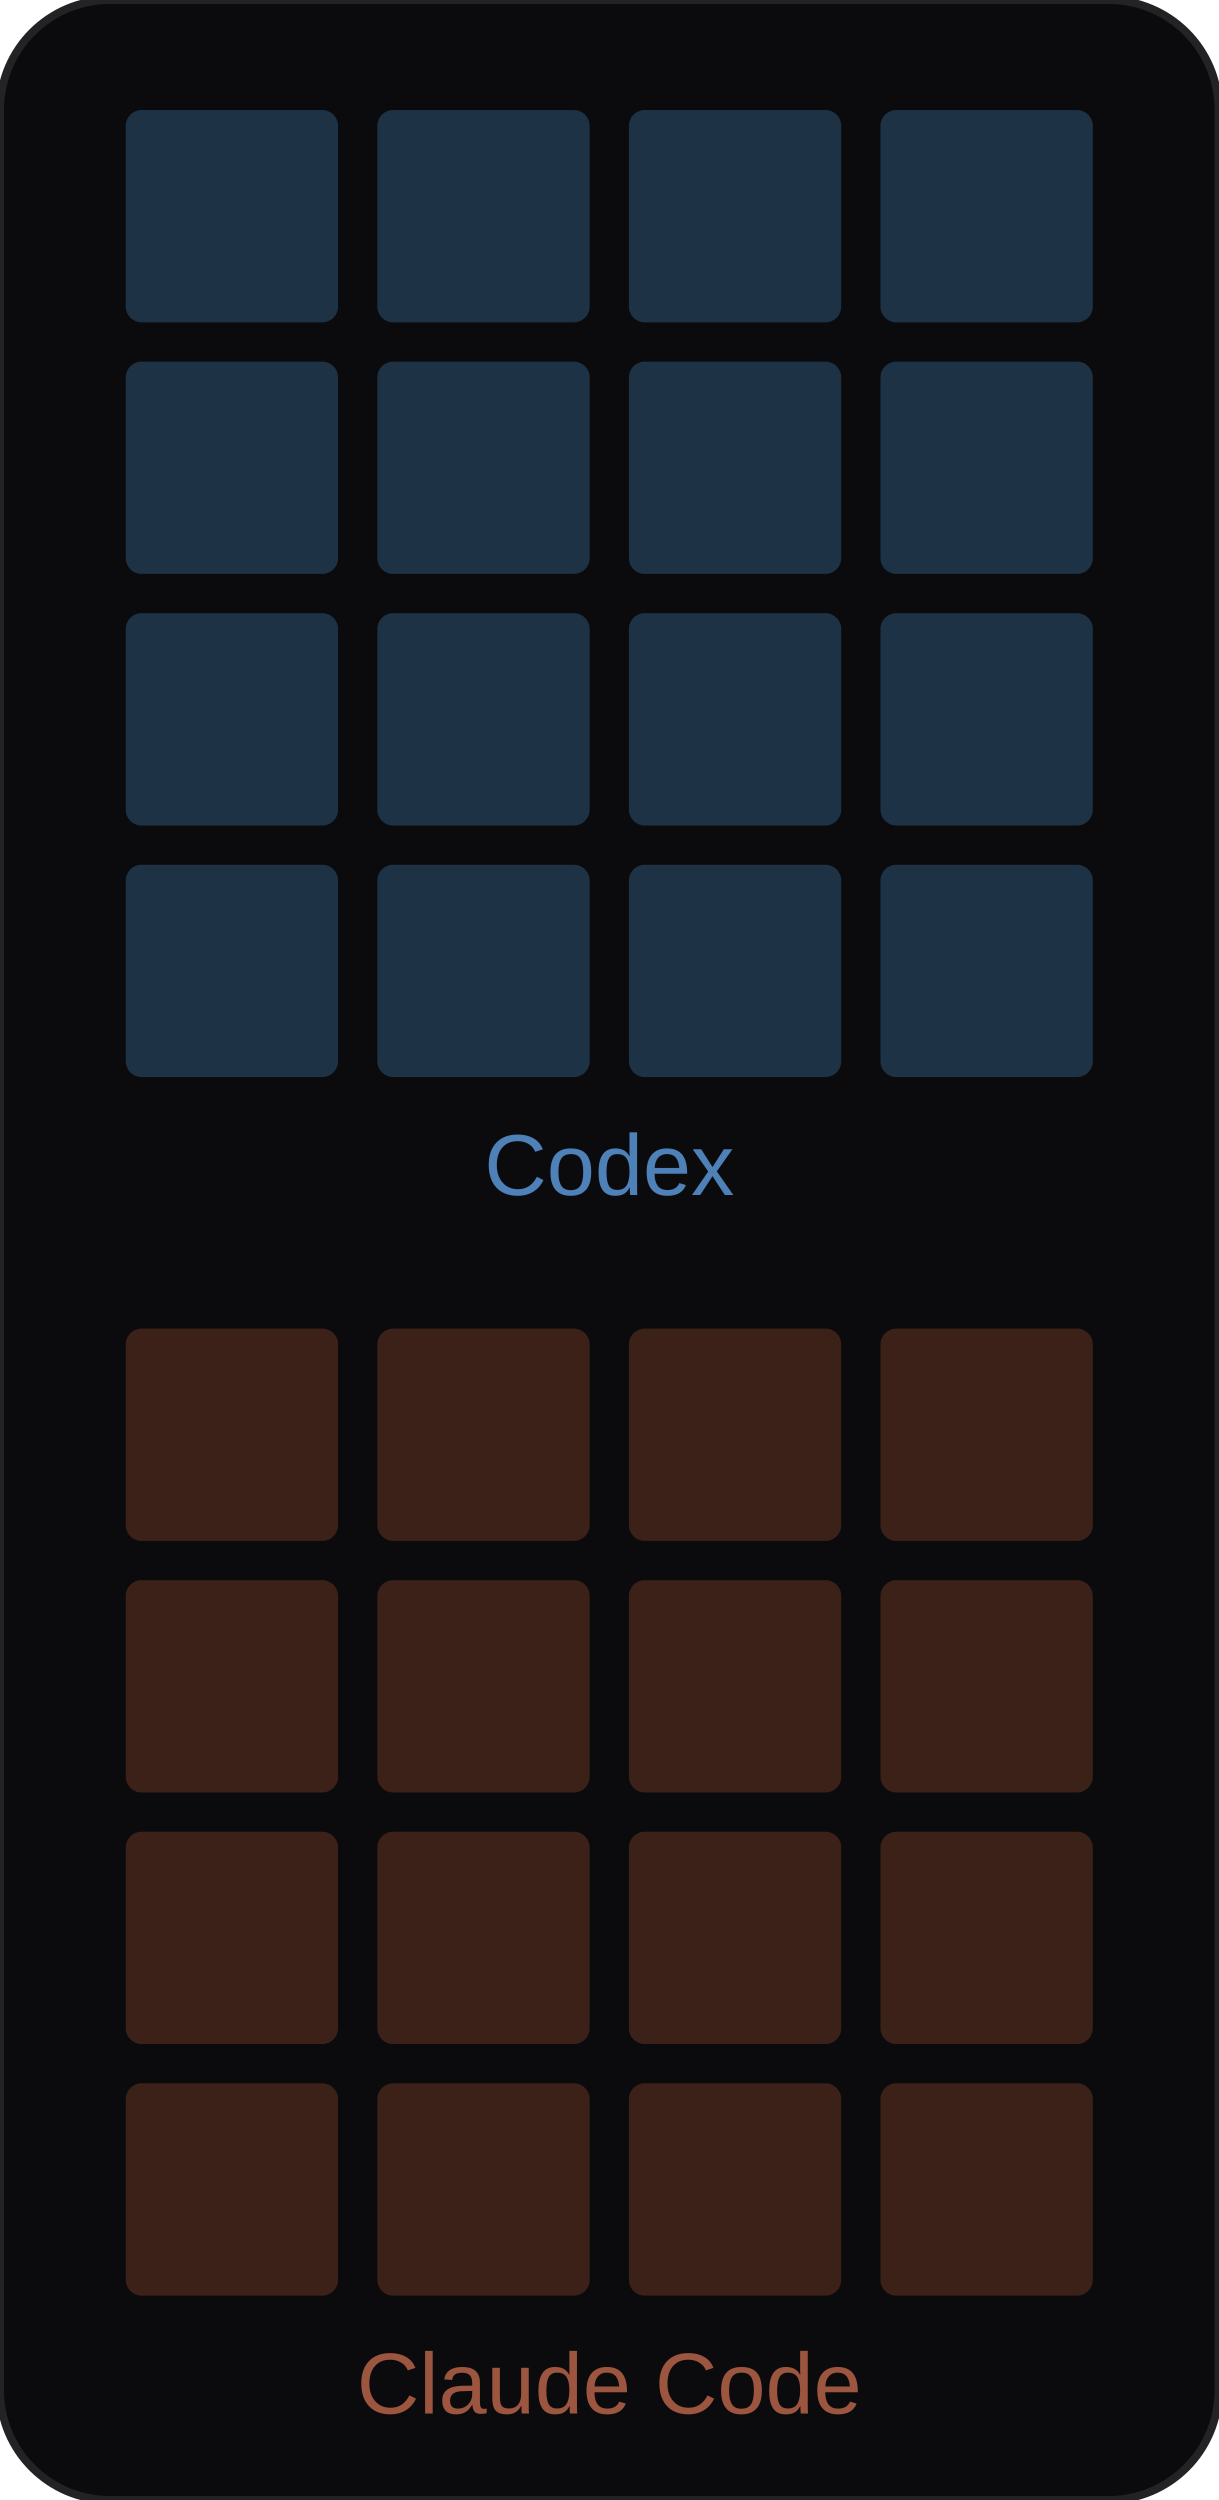
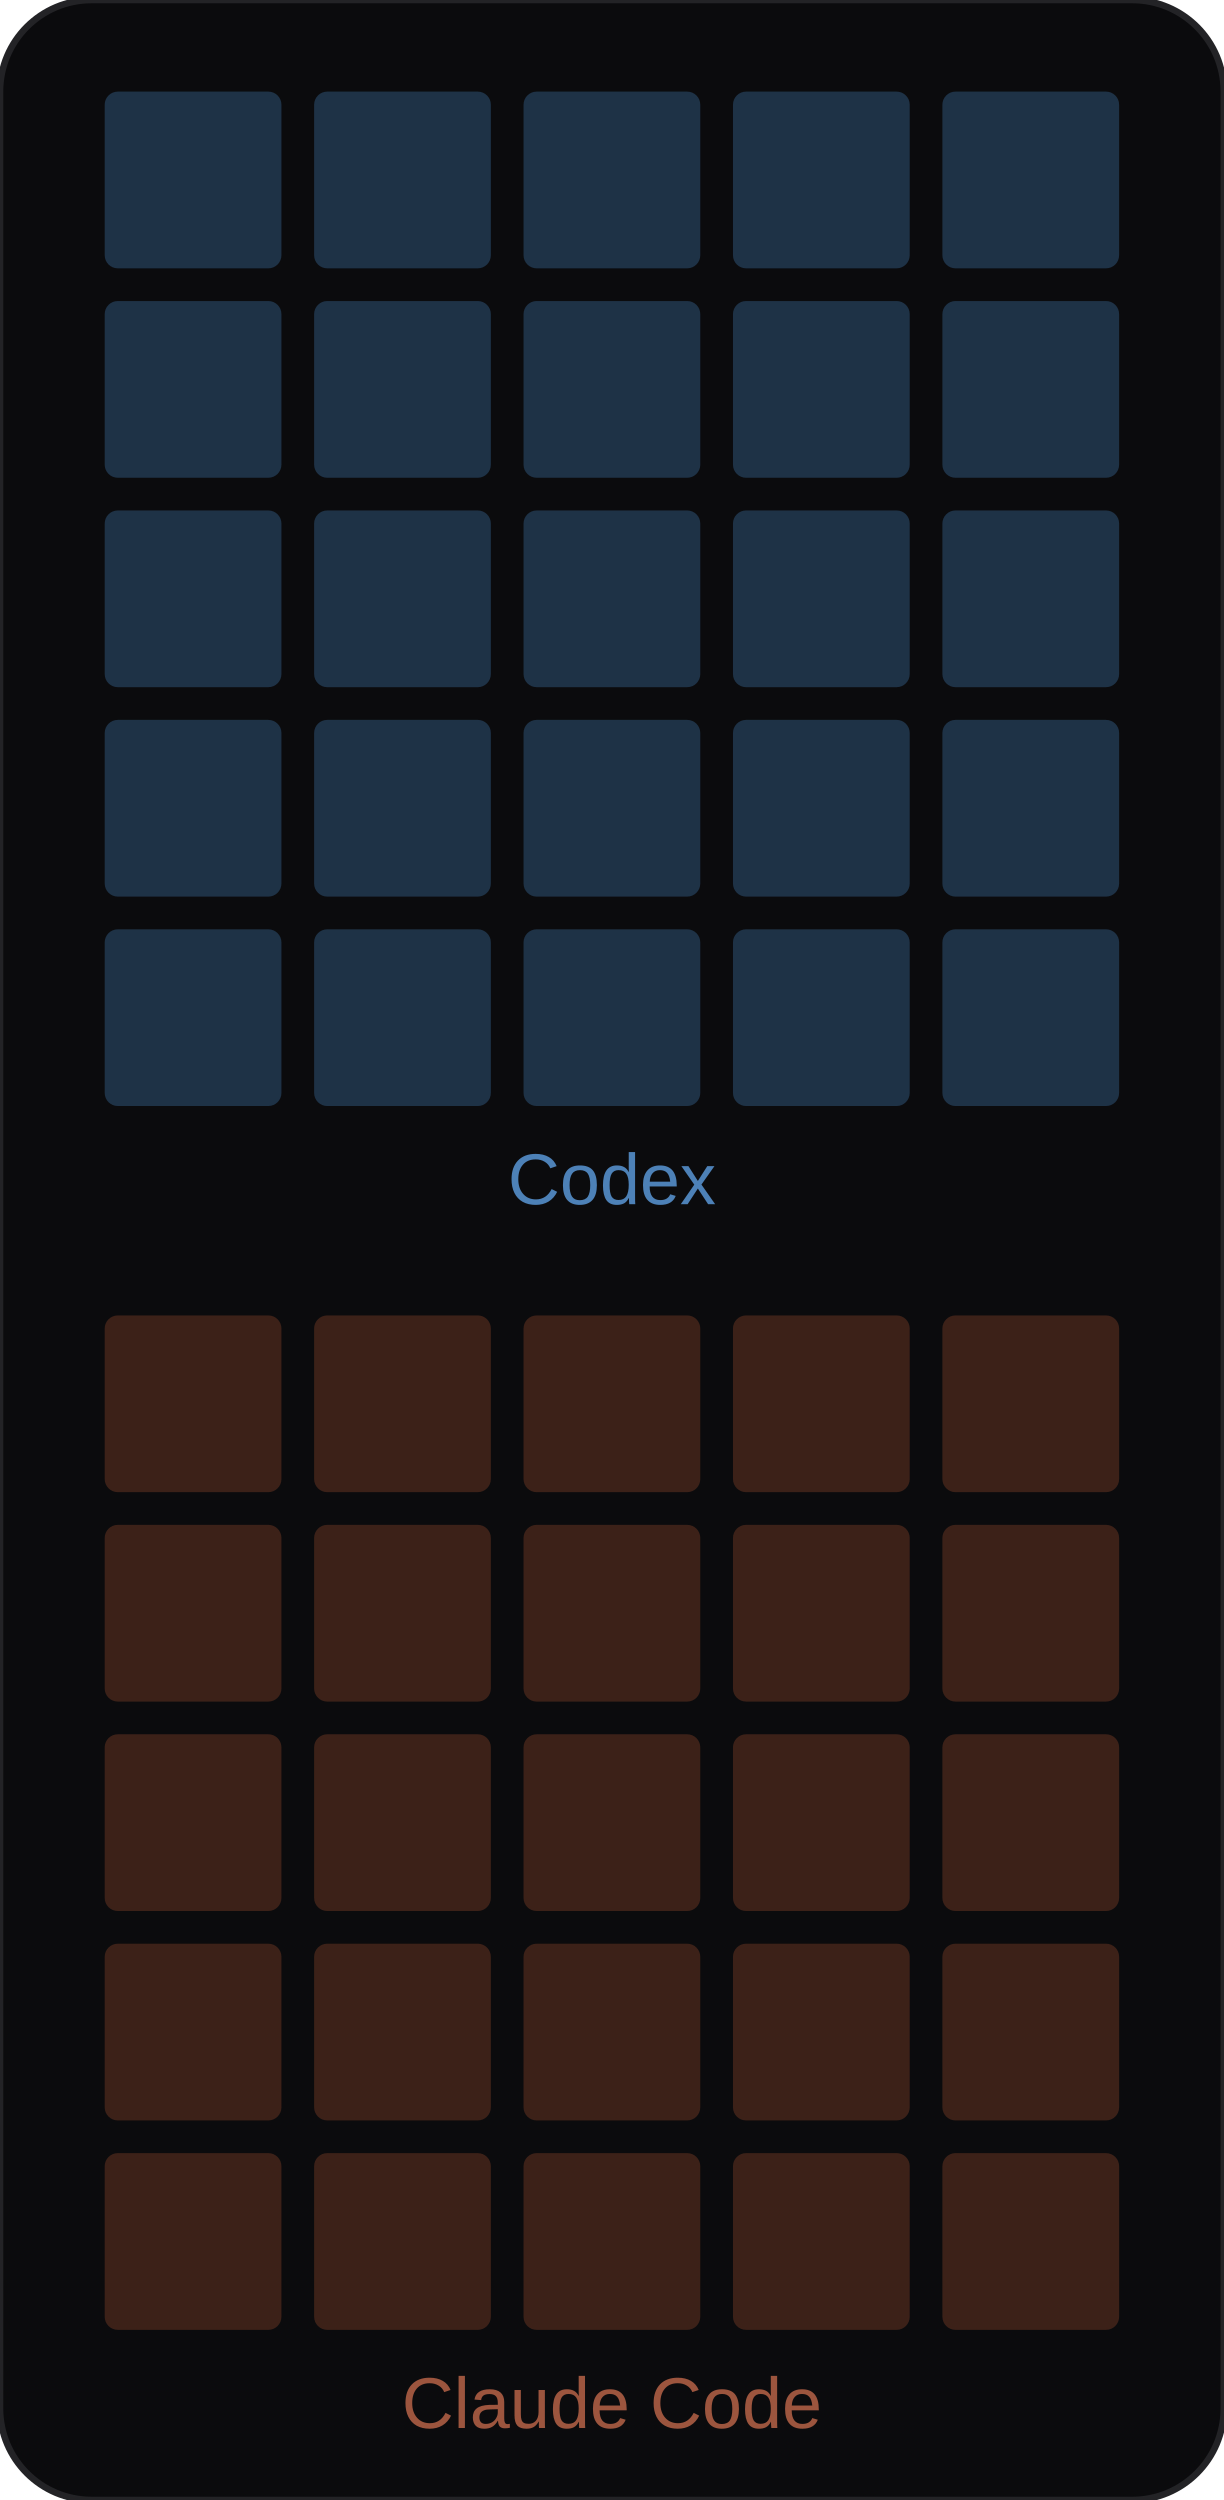
- <svg xmlns="http://www.w3.org/2000/svg" viewBox="0 0 155 318" width="155" height="318" role="img" aria-label="Connected, no active turn: Codex and Claude Code status matrix">
-   <rect x="0" y="0" width="155" height="318" rx="14" ry="14" fill="#0B0B0D" stroke="#232326" stroke-width="1" />
+ <svg xmlns="http://www.w3.org/2000/svg" viewBox="0 0 187 382" width="187" height="382" role="img" aria-label="Connected, no active turn: Codex and Claude Code status matrix">
+   <rect x="0" y="0" width="187" height="382" rx="14" ry="14" fill="#0B0B0D" stroke="#232326" stroke-width="1" />
  <g transform="translate(16,14)">
    <rect x="0" y="0" width="27" height="27" rx="2" ry="2" fill="#101B26" />
    <rect x="0" y="0" width="27" height="27" rx="2" ry="2" fill="#6CB4FF" opacity="0.150" />
    <rect x="32" y="0" width="27" height="27" rx="2" ry="2" fill="#101B26" />
    <rect x="32" y="0" width="27" height="27" rx="2" ry="2" fill="#6CB4FF" opacity="0.150" />
    <rect x="64" y="0" width="27" height="27" rx="2" ry="2" fill="#101B26" />
    <rect x="64" y="0" width="27" height="27" rx="2" ry="2" fill="#6CB4FF" opacity="0.150" />
    <rect x="96" y="0" width="27" height="27" rx="2" ry="2" fill="#101B26" />
    <rect x="96" y="0" width="27" height="27" rx="2" ry="2" fill="#6CB4FF" opacity="0.150" />
+     <rect x="128" y="0" width="27" height="27" rx="2" ry="2" fill="#101B26" />
+     <rect x="128" y="0" width="27" height="27" rx="2" ry="2" fill="#6CB4FF" opacity="0.150" />
    <rect x="0" y="32" width="27" height="27" rx="2" ry="2" fill="#101B26" />
    <rect x="0" y="32" width="27" height="27" rx="2" ry="2" fill="#6CB4FF" opacity="0.150" />
    <rect x="32" y="32" width="27" height="27" rx="2" ry="2" fill="#101B26" />
    <rect x="32" y="32" width="27" height="27" rx="2" ry="2" fill="#6CB4FF" opacity="0.150" />
    <rect x="64" y="32" width="27" height="27" rx="2" ry="2" fill="#101B26" />
    <rect x="64" y="32" width="27" height="27" rx="2" ry="2" fill="#6CB4FF" opacity="0.150" />
    <rect x="96" y="32" width="27" height="27" rx="2" ry="2" fill="#101B26" />
    <rect x="96" y="32" width="27" height="27" rx="2" ry="2" fill="#6CB4FF" opacity="0.150" />
+     <rect x="128" y="32" width="27" height="27" rx="2" ry="2" fill="#101B26" />
+     <rect x="128" y="32" width="27" height="27" rx="2" ry="2" fill="#6CB4FF" opacity="0.150" />
    <rect x="0" y="64" width="27" height="27" rx="2" ry="2" fill="#101B26" />
    <rect x="0" y="64" width="27" height="27" rx="2" ry="2" fill="#6CB4FF" opacity="0.150" />
    <rect x="32" y="64" width="27" height="27" rx="2" ry="2" fill="#101B26" />
    <rect x="32" y="64" width="27" height="27" rx="2" ry="2" fill="#6CB4FF" opacity="0.150" />
    <rect x="64" y="64" width="27" height="27" rx="2" ry="2" fill="#101B26" />
    <rect x="64" y="64" width="27" height="27" rx="2" ry="2" fill="#6CB4FF" opacity="0.150" />
    <rect x="96" y="64" width="27" height="27" rx="2" ry="2" fill="#101B26" />
    <rect x="96" y="64" width="27" height="27" rx="2" ry="2" fill="#6CB4FF" opacity="0.150" />
+     <rect x="128" y="64" width="27" height="27" rx="2" ry="2" fill="#101B26" />
+     <rect x="128" y="64" width="27" height="27" rx="2" ry="2" fill="#6CB4FF" opacity="0.150" />
    <rect x="0" y="96" width="27" height="27" rx="2" ry="2" fill="#101B26" />
    <rect x="0" y="96" width="27" height="27" rx="2" ry="2" fill="#6CB4FF" opacity="0.150" />
    <rect x="32" y="96" width="27" height="27" rx="2" ry="2" fill="#101B26" />
    <rect x="32" y="96" width="27" height="27" rx="2" ry="2" fill="#6CB4FF" opacity="0.150" />
    <rect x="64" y="96" width="27" height="27" rx="2" ry="2" fill="#101B26" />
    <rect x="64" y="96" width="27" height="27" rx="2" ry="2" fill="#6CB4FF" opacity="0.150" />
    <rect x="96" y="96" width="27" height="27" rx="2" ry="2" fill="#101B26" />
    <rect x="96" y="96" width="27" height="27" rx="2" ry="2" fill="#6CB4FF" opacity="0.150" />
+     <rect x="128" y="96" width="27" height="27" rx="2" ry="2" fill="#101B26" />
+     <rect x="128" y="96" width="27" height="27" rx="2" ry="2" fill="#6CB4FF" opacity="0.150" />
+     <rect x="0" y="128" width="27" height="27" rx="2" ry="2" fill="#101B26" />
+     <rect x="0" y="128" width="27" height="27" rx="2" ry="2" fill="#6CB4FF" opacity="0.150" />
+     <rect x="32" y="128" width="27" height="27" rx="2" ry="2" fill="#101B26" />
+     <rect x="32" y="128" width="27" height="27" rx="2" ry="2" fill="#6CB4FF" opacity="0.150" />
+     <rect x="64" y="128" width="27" height="27" rx="2" ry="2" fill="#101B26" />
+     <rect x="64" y="128" width="27" height="27" rx="2" ry="2" fill="#6CB4FF" opacity="0.150" />
+     <rect x="96" y="128" width="27" height="27" rx="2" ry="2" fill="#101B26" />
+     <rect x="96" y="128" width="27" height="27" rx="2" ry="2" fill="#6CB4FF" opacity="0.150" />
+     <rect x="128" y="128" width="27" height="27" rx="2" ry="2" fill="#101B26" />
+     <rect x="128" y="128" width="27" height="27" rx="2" ry="2" fill="#6CB4FF" opacity="0.150" />
  </g>
-   <text x="77.5" y="152" text-anchor="middle" font-family="-apple-system, 'SF Pro Text', 'Helvetica Neue', Arial, sans-serif" font-size="11" fill="#4D81B7">Codex</text>
-   <g transform="translate(16,169)">
+   <text x="93.5" y="184" text-anchor="middle" font-family="-apple-system, 'SF Pro Text', 'Helvetica Neue', Arial, sans-serif" font-size="11" fill="#4D81B7">Codex</text>
+   <g transform="translate(16,201)">
    <rect x="0" y="0" width="27" height="27" rx="2" ry="2" fill="#21120D" />
    <rect x="0" y="0" width="27" height="27" rx="2" ry="2" fill="#D97757" opacity="0.150" />
    <rect x="32" y="0" width="27" height="27" rx="2" ry="2" fill="#21120D" />
    <rect x="32" y="0" width="27" height="27" rx="2" ry="2" fill="#D97757" opacity="0.150" />
    <rect x="64" y="0" width="27" height="27" rx="2" ry="2" fill="#21120D" />
    <rect x="64" y="0" width="27" height="27" rx="2" ry="2" fill="#D97757" opacity="0.150" />
    <rect x="96" y="0" width="27" height="27" rx="2" ry="2" fill="#21120D" />
    <rect x="96" y="0" width="27" height="27" rx="2" ry="2" fill="#D97757" opacity="0.150" />
+     <rect x="128" y="0" width="27" height="27" rx="2" ry="2" fill="#21120D" />
+     <rect x="128" y="0" width="27" height="27" rx="2" ry="2" fill="#D97757" opacity="0.150" />
    <rect x="0" y="32" width="27" height="27" rx="2" ry="2" fill="#21120D" />
    <rect x="0" y="32" width="27" height="27" rx="2" ry="2" fill="#D97757" opacity="0.150" />
    <rect x="32" y="32" width="27" height="27" rx="2" ry="2" fill="#21120D" />
    <rect x="32" y="32" width="27" height="27" rx="2" ry="2" fill="#D97757" opacity="0.150" />
    <rect x="64" y="32" width="27" height="27" rx="2" ry="2" fill="#21120D" />
    <rect x="64" y="32" width="27" height="27" rx="2" ry="2" fill="#D97757" opacity="0.150" />
    <rect x="96" y="32" width="27" height="27" rx="2" ry="2" fill="#21120D" />
    <rect x="96" y="32" width="27" height="27" rx="2" ry="2" fill="#D97757" opacity="0.150" />
+     <rect x="128" y="32" width="27" height="27" rx="2" ry="2" fill="#21120D" />
+     <rect x="128" y="32" width="27" height="27" rx="2" ry="2" fill="#D97757" opacity="0.150" />
    <rect x="0" y="64" width="27" height="27" rx="2" ry="2" fill="#21120D" />
    <rect x="0" y="64" width="27" height="27" rx="2" ry="2" fill="#D97757" opacity="0.150" />
    <rect x="32" y="64" width="27" height="27" rx="2" ry="2" fill="#21120D" />
    <rect x="32" y="64" width="27" height="27" rx="2" ry="2" fill="#D97757" opacity="0.150" />
    <rect x="64" y="64" width="27" height="27" rx="2" ry="2" fill="#21120D" />
    <rect x="64" y="64" width="27" height="27" rx="2" ry="2" fill="#D97757" opacity="0.150" />
    <rect x="96" y="64" width="27" height="27" rx="2" ry="2" fill="#21120D" />
    <rect x="96" y="64" width="27" height="27" rx="2" ry="2" fill="#D97757" opacity="0.150" />
+     <rect x="128" y="64" width="27" height="27" rx="2" ry="2" fill="#21120D" />
+     <rect x="128" y="64" width="27" height="27" rx="2" ry="2" fill="#D97757" opacity="0.150" />
    <rect x="0" y="96" width="27" height="27" rx="2" ry="2" fill="#21120D" />
    <rect x="0" y="96" width="27" height="27" rx="2" ry="2" fill="#D97757" opacity="0.150" />
    <rect x="32" y="96" width="27" height="27" rx="2" ry="2" fill="#21120D" />
    <rect x="32" y="96" width="27" height="27" rx="2" ry="2" fill="#D97757" opacity="0.150" />
    <rect x="64" y="96" width="27" height="27" rx="2" ry="2" fill="#21120D" />
    <rect x="64" y="96" width="27" height="27" rx="2" ry="2" fill="#D97757" opacity="0.150" />
    <rect x="96" y="96" width="27" height="27" rx="2" ry="2" fill="#21120D" />
    <rect x="96" y="96" width="27" height="27" rx="2" ry="2" fill="#D97757" opacity="0.150" />
+     <rect x="128" y="96" width="27" height="27" rx="2" ry="2" fill="#21120D" />
+     <rect x="128" y="96" width="27" height="27" rx="2" ry="2" fill="#D97757" opacity="0.150" />
+     <rect x="0" y="128" width="27" height="27" rx="2" ry="2" fill="#21120D" />
+     <rect x="0" y="128" width="27" height="27" rx="2" ry="2" fill="#D97757" opacity="0.150" />
+     <rect x="32" y="128" width="27" height="27" rx="2" ry="2" fill="#21120D" />
+     <rect x="32" y="128" width="27" height="27" rx="2" ry="2" fill="#D97757" opacity="0.150" />
+     <rect x="64" y="128" width="27" height="27" rx="2" ry="2" fill="#21120D" />
+     <rect x="64" y="128" width="27" height="27" rx="2" ry="2" fill="#D97757" opacity="0.150" />
+     <rect x="96" y="128" width="27" height="27" rx="2" ry="2" fill="#21120D" />
+     <rect x="96" y="128" width="27" height="27" rx="2" ry="2" fill="#D97757" opacity="0.150" />
+     <rect x="128" y="128" width="27" height="27" rx="2" ry="2" fill="#21120D" />
+     <rect x="128" y="128" width="27" height="27" rx="2" ry="2" fill="#D97757" opacity="0.150" />
  </g>
-   <text x="77.5" y="307" text-anchor="middle" font-family="-apple-system, 'SF Pro Text', 'Helvetica Neue', Arial, sans-serif" font-size="11" fill="#9C553E">Claude Code</text>
+   <text x="93.5" y="371" text-anchor="middle" font-family="-apple-system, 'SF Pro Text', 'Helvetica Neue', Arial, sans-serif" font-size="11" fill="#9C553E">Claude Code</text>
</svg>
